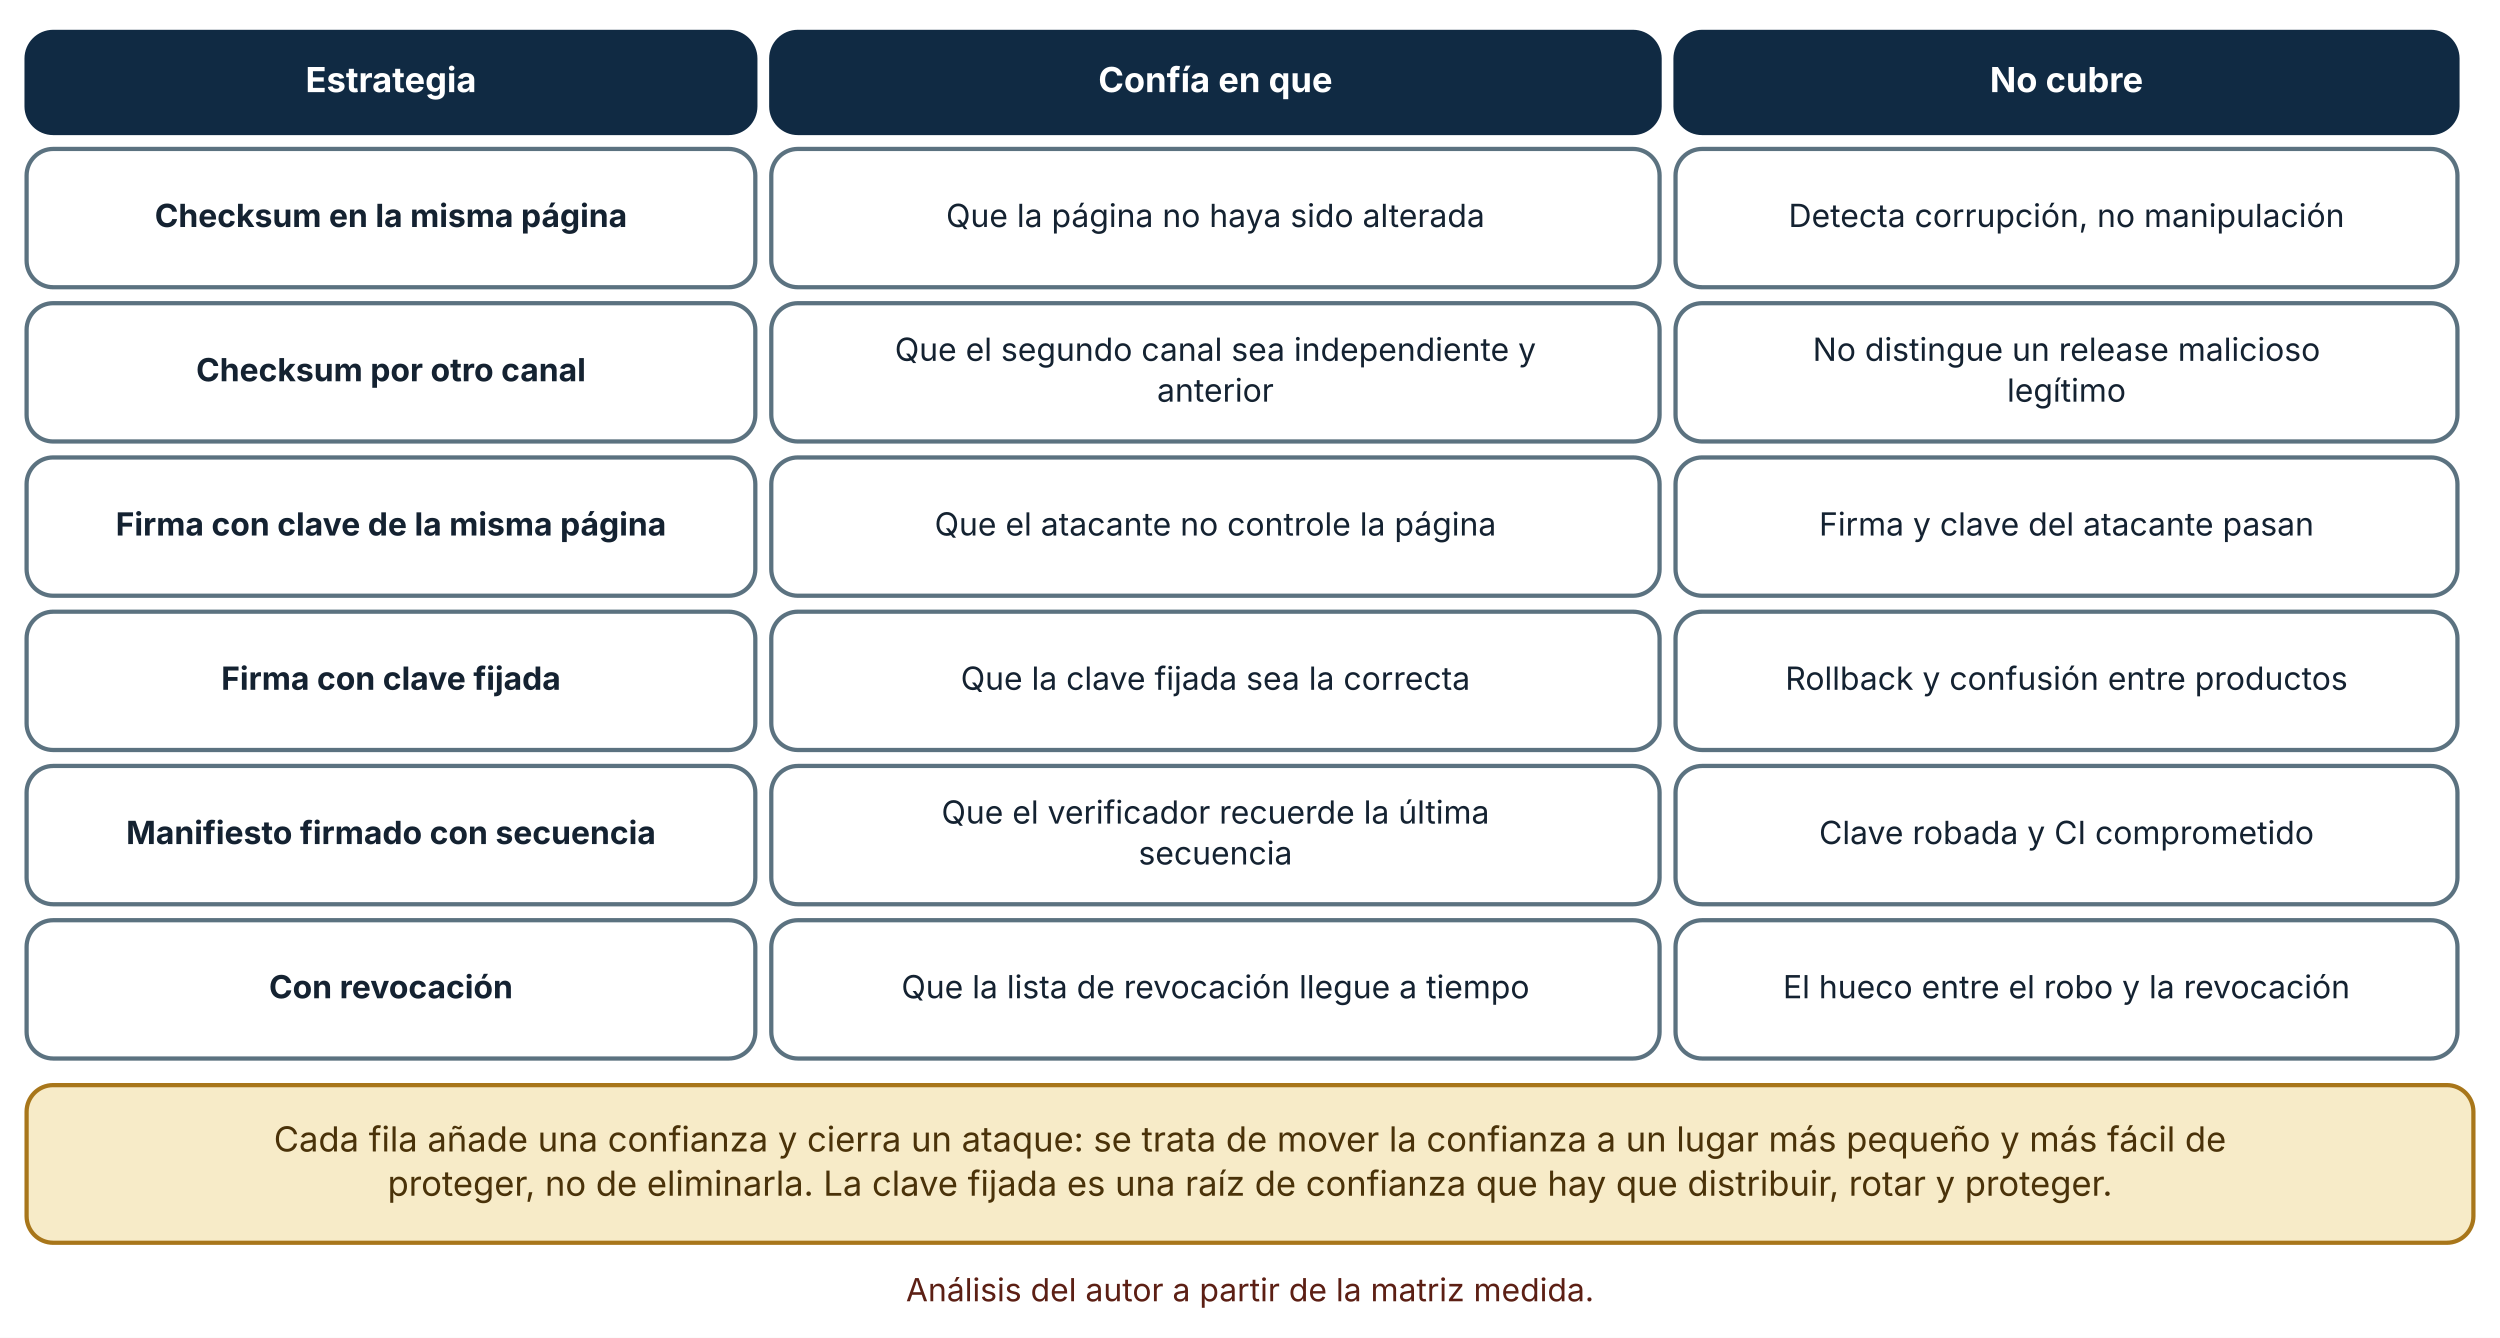
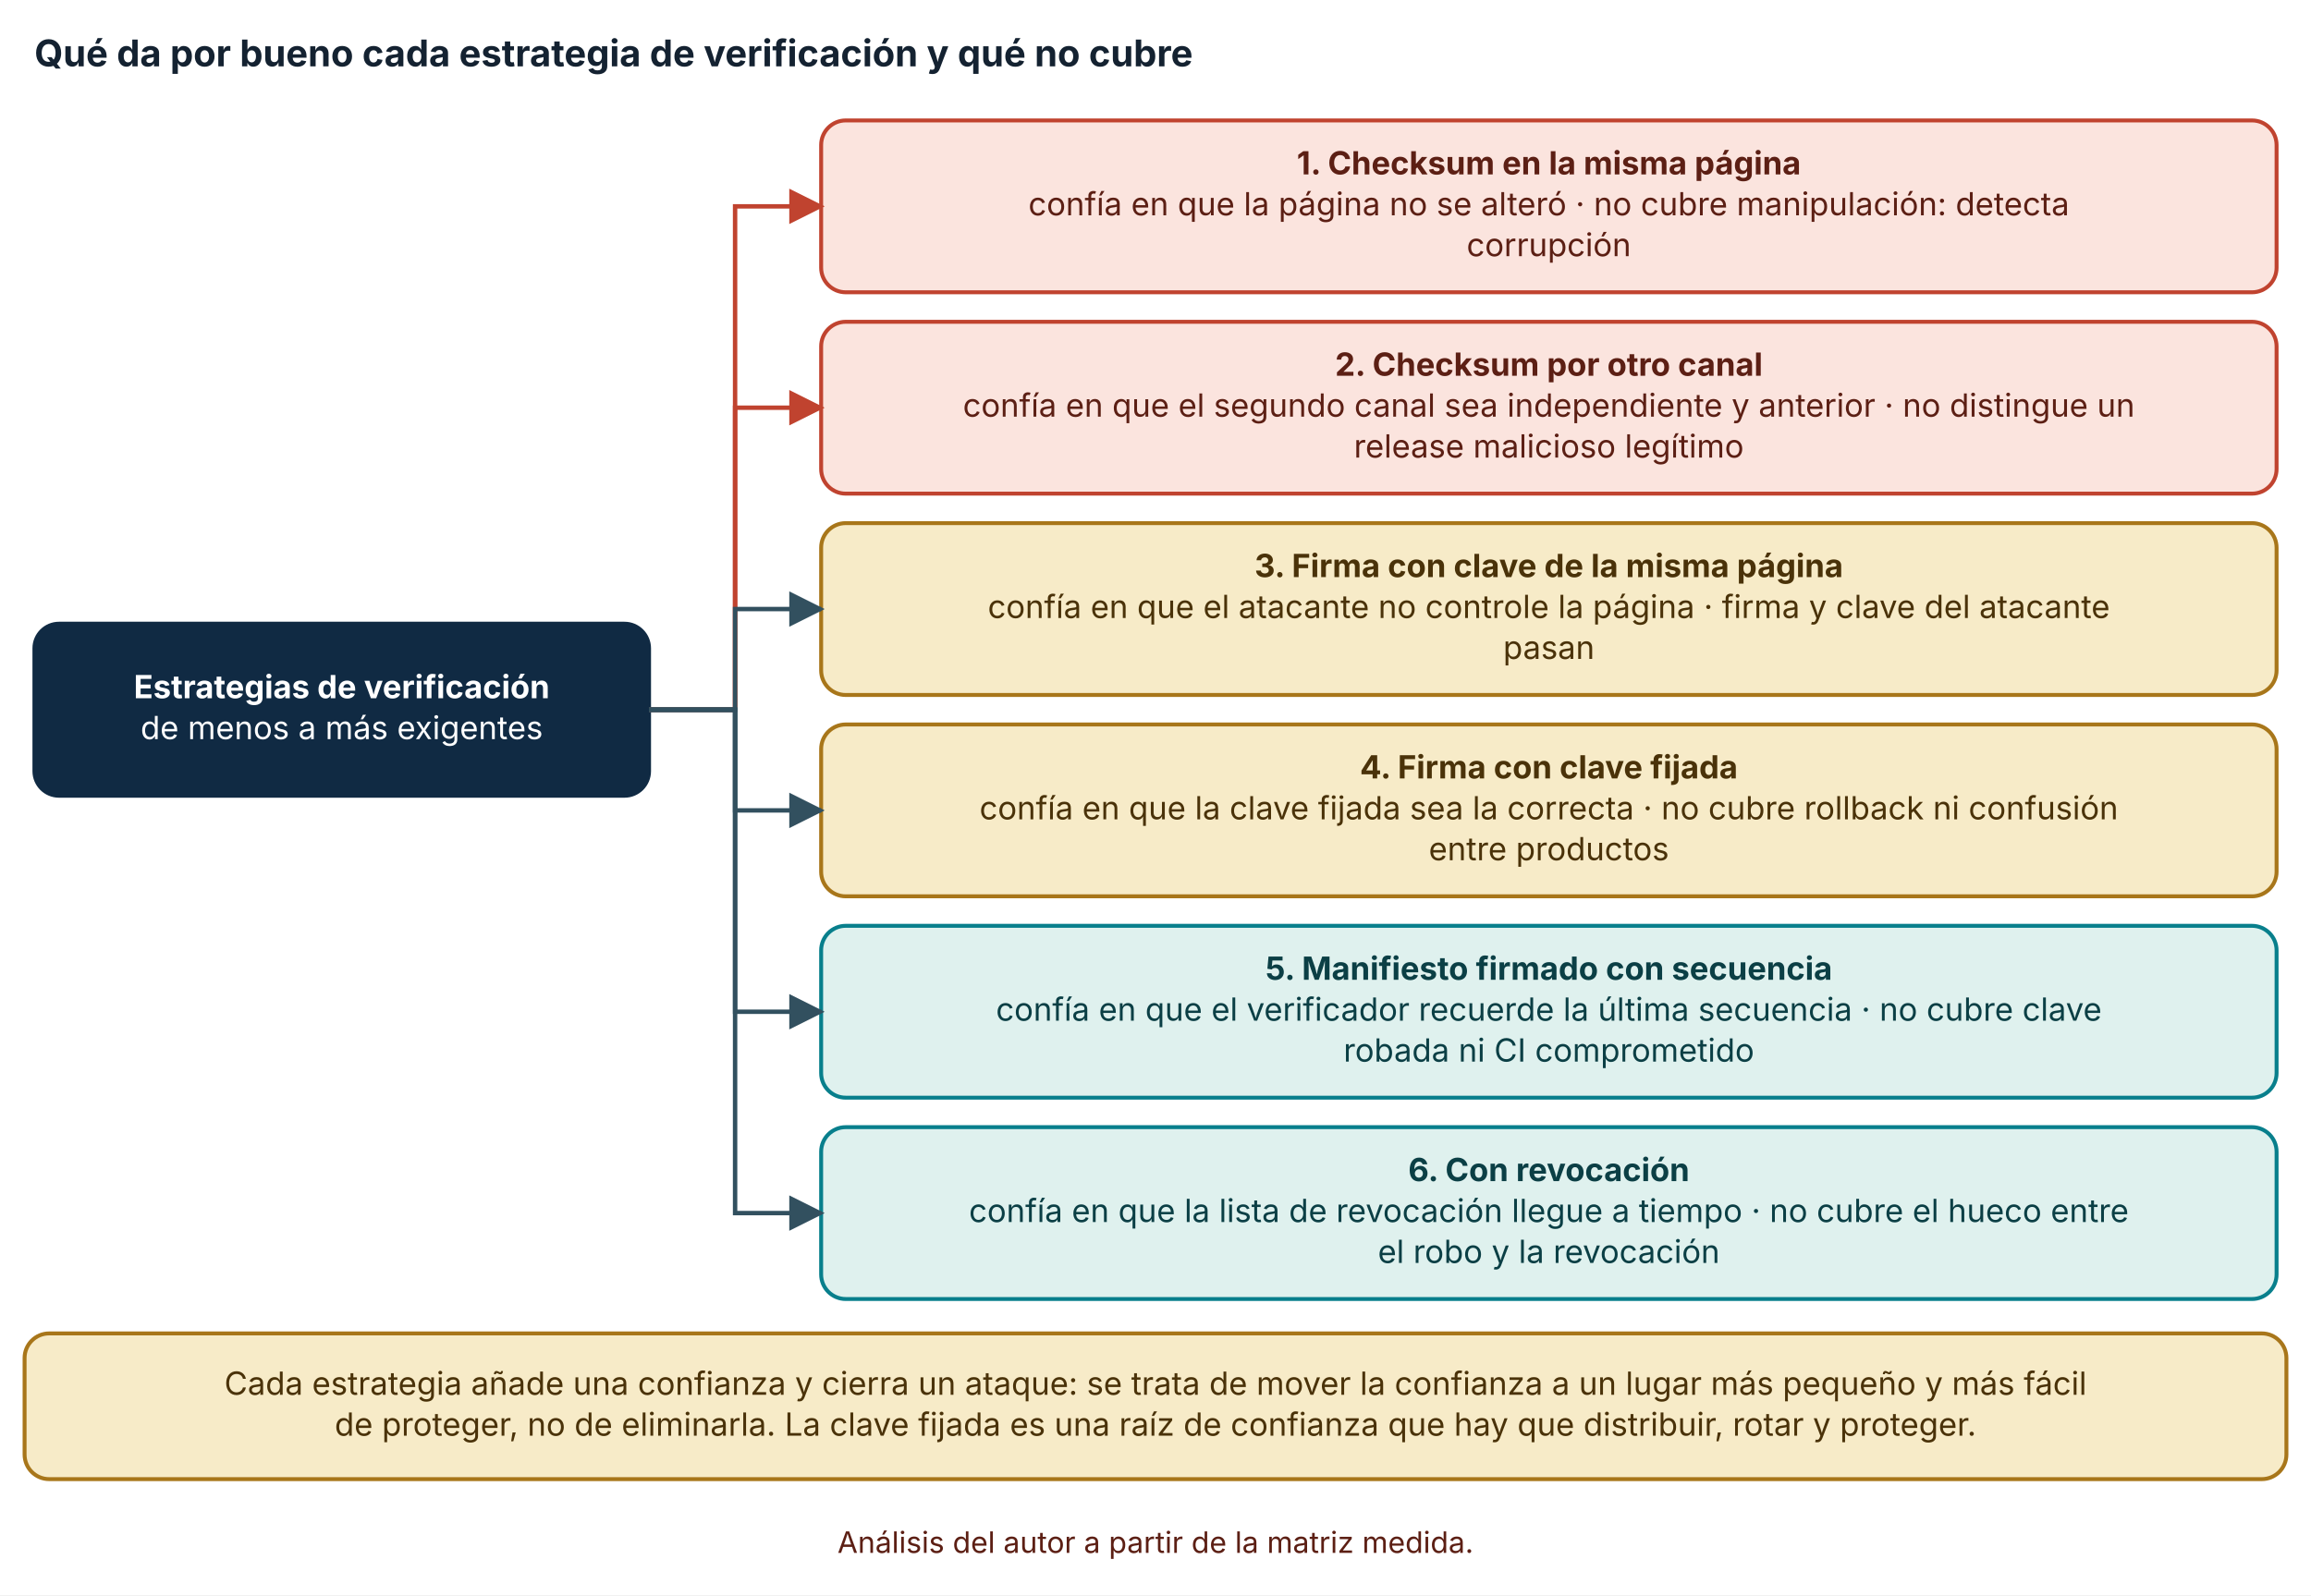
- <svg xmlns="http://www.w3.org/2000/svg" viewBox="0 0 940 503" width="940" height="503" role="img" aria-labelledby="t d" font-family="Inter, 'Segoe UI', system-ui, -apple-system, sans-serif">
+ <svg xmlns="http://www.w3.org/2000/svg" viewBox="0 0 940 649" width="940" height="649" role="img" aria-labelledby="t d" font-family="Inter, 'Segoe UI', system-ui, -apple-system, sans-serif">
  <defs>
    <marker id="arrow" viewBox="0 0 10 10" refX="9" refY="5" markerWidth="8" markerHeight="8" orient="auto-start-reverse">
      <path d="M0,0 L10,5 L0,10 z" fill="#32505f" />
    </marker>
    <marker id="arrow-coral" viewBox="0 0 10 10" refX="9" refY="5" markerWidth="8" markerHeight="8" orient="auto-start-reverse">
      <path d="M0,0 L10,5 L0,10 z" fill="#c0432f" />
    </marker>
  </defs>
-   <rect width="940" height="503" fill="#ffffff" />
-   <rect x="10" y="12" width="274" height="38" rx="10" fill="#102a43" stroke="#102a43" stroke-width="1.6" />
-   <text x="147" y="34.64" font-size="13" text-anchor="middle" font-weight="700" fill="#ffffff">
-     <tspan x="147" dy="0">Estrategia</tspan>
+   <rect width="940" height="649" fill="#ffffff" />
+   <text x="14" y="27" font-size="15" text-anchor="start" font-weight="700" fill="#142231">
+     <tspan x="14" dy="0">Qué da por bueno cada estrategia de verificación y qué no cubre</tspan>
  </text>
-   <rect x="290" y="12" width="334" height="38" rx="10" fill="#102a43" stroke="#102a43" stroke-width="1.6" />
-   <text x="457" y="34.64" font-size="13" text-anchor="middle" font-weight="700" fill="#ffffff">
-     <tspan x="457" dy="0">Confía en que</tspan>
+   <rect x="14" y="253.76" width="250" height="70" rx="10" fill="#102a43" stroke="#102a43" stroke-width="1.6" />
+   <text x="139" y="284.08" font-size="13" text-anchor="middle" font-weight="700" fill="#ffffff">
+     <tspan x="139" dy="0">Estrategias de verificación</tspan>
  </text>
-   <rect x="630" y="12" width="294" height="38" rx="10" fill="#102a43" stroke="#102a43" stroke-width="1.6" />
-   <text x="777" y="34.64" font-size="13" text-anchor="middle" font-weight="700" fill="#ffffff">
-     <tspan x="777" dy="0">No cubre</tspan>
+   <text x="139" y="300.72" font-size="13" text-anchor="middle" font-weight="400" fill="#ffffff">
+     <tspan x="139" dy="0">de menos a más exigentes</tspan>
  </text>
-   <rect x="10" y="56" width="274" height="52" rx="10" fill="#ffffff" stroke="#5b7280" stroke-width="1.6" />
-   <text x="147" y="85.36" font-size="12" text-anchor="middle" font-weight="700" fill="#142231">
-     <tspan x="147" dy="0">Checksum en la misma página</tspan>
+   <rect x="334" y="49" width="592" height="69.92" rx="10" fill="#fbe4de" stroke="#c0432f" stroke-width="1.6" />
+   <text x="630" y="70.96" font-size="13" text-anchor="middle" font-weight="700" fill="#5c1f14">
+     <tspan x="630" dy="0">1. Checksum en la misma página</tspan>
  </text>
-   <rect x="290" y="56" width="334" height="52" rx="10" fill="#ffffff" stroke="#5b7280" stroke-width="1.6" />
-   <text x="457" y="85.36" font-size="12" text-anchor="middle" font-weight="400" fill="#142231">
-     <tspan x="457" dy="0">Que la página no haya sido alterada</tspan>
+   <text x="630" y="87.6" font-size="13" text-anchor="middle" font-weight="400" fill="#5c1f14">
+     <tspan x="630" dy="0">confía en que la página no se alteró · no cubre manipulación: detecta</tspan>
  </text>
-   <rect x="630" y="56" width="294" height="52" rx="10" fill="#ffffff" stroke="#5b7280" stroke-width="1.6" />
-   <text x="777" y="85.36" font-size="12" text-anchor="middle" font-weight="400" fill="#142231">
-     <tspan x="777" dy="0">Detecta corrupción, no manipulación</tspan>
+   <text x="630" y="104.24" font-size="13" text-anchor="middle" font-weight="400" fill="#5c1f14">
+     <tspan x="630" dy="0">corrupción</tspan>
  </text>
-   <rect x="10" y="114" width="274" height="52" rx="10" fill="#ffffff" stroke="#5b7280" stroke-width="1.6" />
-   <text x="147" y="143.36" font-size="12" text-anchor="middle" font-weight="700" fill="#142231">
-     <tspan x="147" dy="0">Checksum por otro canal</tspan>
+   <polyline points="264,288.76 299,288.76 299,83.96 334,83.96" fill="none" stroke="#c0432f" stroke-width="1.8" marker-end="url(#arrow-coral)" />
+   <rect x="334" y="130.92" width="592" height="69.92" rx="10" fill="#fbe4de" stroke="#c0432f" stroke-width="1.6" />
+   <text x="630" y="152.88" font-size="13" text-anchor="middle" font-weight="700" fill="#5c1f14">
+     <tspan x="630" dy="0">2. Checksum por otro canal</tspan>
  </text>
-   <rect x="290" y="114" width="334" height="52" rx="10" fill="#ffffff" stroke="#5b7280" stroke-width="1.6" />
-   <text x="457" y="135.68" font-size="12" text-anchor="middle" font-weight="400" fill="#142231">
-     <tspan x="457" dy="0">Que el segundo canal sea independiente y</tspan>
+   <text x="630" y="169.52" font-size="13" text-anchor="middle" font-weight="400" fill="#5c1f14">
+     <tspan x="630" dy="0">confía en que el segundo canal sea independiente y anterior · no distingue un</tspan>
  </text>
-   <text x="457" y="151.04" font-size="12" text-anchor="middle" font-weight="400" fill="#142231">
-     <tspan x="457" dy="0">anterior</tspan>
+   <text x="630" y="186.16" font-size="13" text-anchor="middle" font-weight="400" fill="#5c1f14">
+     <tspan x="630" dy="0">release malicioso legítimo</tspan>
  </text>
-   <rect x="630" y="114" width="294" height="52" rx="10" fill="#ffffff" stroke="#5b7280" stroke-width="1.6" />
-   <text x="777" y="135.68" font-size="12" text-anchor="middle" font-weight="400" fill="#142231">
-     <tspan x="777" dy="0">No distingue un release malicioso</tspan>
+   <polyline points="264,288.76 299,288.76 299,165.88 334,165.88" fill="none" stroke="#c0432f" stroke-width="1.8" marker-end="url(#arrow-coral)" />
+   <rect x="334" y="212.84" width="592" height="69.92" rx="10" fill="#f7ebc8" stroke="#a8761a" stroke-width="1.6" />
+   <text x="630" y="234.8" font-size="13" text-anchor="middle" font-weight="700" fill="#4a3209">
+     <tspan x="630" dy="0">3. Firma con clave de la misma página</tspan>
  </text>
-   <text x="777" y="151.04" font-size="12" text-anchor="middle" font-weight="400" fill="#142231">
-     <tspan x="777" dy="0">legítimo</tspan>
+   <text x="630" y="251.44" font-size="13" text-anchor="middle" font-weight="400" fill="#4a3209">
+     <tspan x="630" dy="0">confía en que el atacante no controle la página · firma y clave del atacante</tspan>
  </text>
-   <rect x="10" y="172" width="274" height="52" rx="10" fill="#ffffff" stroke="#5b7280" stroke-width="1.6" />
-   <text x="147" y="201.36" font-size="12" text-anchor="middle" font-weight="700" fill="#142231">
-     <tspan x="147" dy="0">Firma con clave de la misma página</tspan>
+   <text x="630" y="268.08" font-size="13" text-anchor="middle" font-weight="400" fill="#4a3209">
+     <tspan x="630" dy="0">pasan</tspan>
  </text>
-   <rect x="290" y="172" width="334" height="52" rx="10" fill="#ffffff" stroke="#5b7280" stroke-width="1.6" />
-   <text x="457" y="201.36" font-size="12" text-anchor="middle" font-weight="400" fill="#142231">
-     <tspan x="457" dy="0">Que el atacante no controle la página</tspan>
+   <polyline points="264,288.76 299,288.76 299,247.8 334,247.8" fill="none" stroke="#32505f" stroke-width="1.8" marker-end="url(#arrow)" />
+   <rect x="334" y="294.76" width="592" height="69.92" rx="10" fill="#f7ebc8" stroke="#a8761a" stroke-width="1.6" />
+   <text x="630" y="316.72" font-size="13" text-anchor="middle" font-weight="700" fill="#4a3209">
+     <tspan x="630" dy="0">4. Firma con clave fijada</tspan>
  </text>
-   <rect x="630" y="172" width="294" height="52" rx="10" fill="#ffffff" stroke="#5b7280" stroke-width="1.6" />
-   <text x="777" y="201.36" font-size="12" text-anchor="middle" font-weight="400" fill="#142231">
-     <tspan x="777" dy="0">Firma y clave del atacante pasan</tspan>
+   <text x="630" y="333.36" font-size="13" text-anchor="middle" font-weight="400" fill="#4a3209">
+     <tspan x="630" dy="0">confía en que la clave fijada sea la correcta · no cubre rollback ni confusión</tspan>
  </text>
-   <rect x="10" y="230" width="274" height="52" rx="10" fill="#ffffff" stroke="#5b7280" stroke-width="1.6" />
-   <text x="147" y="259.36" font-size="12" text-anchor="middle" font-weight="700" fill="#142231">
-     <tspan x="147" dy="0">Firma con clave fijada</tspan>
+   <text x="630" y="350" font-size="13" text-anchor="middle" font-weight="400" fill="#4a3209">
+     <tspan x="630" dy="0">entre productos</tspan>
  </text>
-   <rect x="290" y="230" width="334" height="52" rx="10" fill="#ffffff" stroke="#5b7280" stroke-width="1.6" />
-   <text x="457" y="259.36" font-size="12" text-anchor="middle" font-weight="400" fill="#142231">
-     <tspan x="457" dy="0">Que la clave fijada sea la correcta</tspan>
+   <polyline points="264,288.76 299,288.76 299,329.72 334,329.72" fill="none" stroke="#32505f" stroke-width="1.8" marker-end="url(#arrow)" />
+   <rect x="334" y="376.68" width="592" height="69.92" rx="10" fill="#dff1ee" stroke="#087f8c" stroke-width="1.6" />
+   <text x="630" y="398.64" font-size="13" text-anchor="middle" font-weight="700" fill="#0b3f45">
+     <tspan x="630" dy="0">5. Manifiesto firmado con secuencia</tspan>
  </text>
-   <rect x="630" y="230" width="294" height="52" rx="10" fill="#ffffff" stroke="#5b7280" stroke-width="1.6" />
-   <text x="777" y="259.36" font-size="12" text-anchor="middle" font-weight="400" fill="#142231">
-     <tspan x="777" dy="0">Rollback y confusión entre productos</tspan>
+   <text x="630" y="415.28" font-size="13" text-anchor="middle" font-weight="400" fill="#0b3f45">
+     <tspan x="630" dy="0">confía en que el verificador recuerde la última secuencia · no cubre clave</tspan>
  </text>
-   <rect x="10" y="288" width="274" height="52" rx="10" fill="#ffffff" stroke="#5b7280" stroke-width="1.6" />
-   <text x="147" y="317.36" font-size="12" text-anchor="middle" font-weight="700" fill="#142231">
-     <tspan x="147" dy="0">Manifiesto firmado con secuencia</tspan>
+   <text x="630" y="431.92" font-size="13" text-anchor="middle" font-weight="400" fill="#0b3f45">
+     <tspan x="630" dy="0">robada ni CI comprometido</tspan>
  </text>
-   <rect x="290" y="288" width="334" height="52" rx="10" fill="#ffffff" stroke="#5b7280" stroke-width="1.6" />
-   <text x="457" y="309.68" font-size="12" text-anchor="middle" font-weight="400" fill="#142231">
-     <tspan x="457" dy="0">Que el verificador recuerde la última</tspan>
+   <polyline points="264,288.76 299,288.76 299,411.64 334,411.64" fill="none" stroke="#32505f" stroke-width="1.8" marker-end="url(#arrow)" />
+   <rect x="334" y="458.6" width="592" height="69.92" rx="10" fill="#dff1ee" stroke="#087f8c" stroke-width="1.6" />
+   <text x="630" y="480.56" font-size="13" text-anchor="middle" font-weight="700" fill="#0b3f45">
+     <tspan x="630" dy="0">6. Con revocación</tspan>
  </text>
-   <text x="457" y="325.04" font-size="12" text-anchor="middle" font-weight="400" fill="#142231">
-     <tspan x="457" dy="0">secuencia</tspan>
+   <text x="630" y="497.2" font-size="13" text-anchor="middle" font-weight="400" fill="#0b3f45">
+     <tspan x="630" dy="0">confía en que la lista de revocación llegue a tiempo · no cubre el hueco entre</tspan>
  </text>
-   <rect x="630" y="288" width="294" height="52" rx="10" fill="#ffffff" stroke="#5b7280" stroke-width="1.6" />
-   <text x="777" y="317.36" font-size="12" text-anchor="middle" font-weight="400" fill="#142231">
-     <tspan x="777" dy="0">Clave robada y CI comprometido</tspan>
+   <text x="630" y="513.84" font-size="13" text-anchor="middle" font-weight="400" fill="#0b3f45">
+     <tspan x="630" dy="0">el robo y la revocación</tspan>
  </text>
-   <rect x="10" y="346" width="274" height="52" rx="10" fill="#ffffff" stroke="#5b7280" stroke-width="1.6" />
-   <text x="147" y="375.36" font-size="12" text-anchor="middle" font-weight="700" fill="#142231">
-     <tspan x="147" dy="0">Con revocación</tspan>
+   <polyline points="264,288.76 299,288.76 299,493.56 334,493.56" fill="none" stroke="#32505f" stroke-width="1.8" marker-end="url(#arrow)" />
+   <rect x="10" y="542.52" width="920" height="59.28" rx="10" fill="#f7ebc8" stroke="#a8761a" stroke-width="1.6" />
+   <text x="470" y="567.48" font-size="13" text-anchor="middle" font-weight="400" fill="#4a3209">
+     <tspan x="470" dy="0">Cada estrategia añade una confianza y cierra un ataque: se trata de mover la confianza a un lugar más pequeño y más fácil</tspan>
  </text>
-   <rect x="290" y="346" width="334" height="52" rx="10" fill="#ffffff" stroke="#5b7280" stroke-width="1.6" />
-   <text x="457" y="375.36" font-size="12" text-anchor="middle" font-weight="400" fill="#142231">
-     <tspan x="457" dy="0">Que la lista de revocación llegue a tiempo</tspan>
+   <text x="470" y="584.12" font-size="13" text-anchor="middle" font-weight="400" fill="#4a3209">
+     <tspan x="470" dy="0">de proteger, no de eliminarla. La clave fijada es una raíz de confianza que hay que distribuir, rotar y proteger.</tspan>
  </text>
-   <rect x="630" y="346" width="294" height="52" rx="10" fill="#ffffff" stroke="#5b7280" stroke-width="1.6" />
-   <text x="777" y="375.36" font-size="12" text-anchor="middle" font-weight="400" fill="#142231">
-     <tspan x="777" dy="0">El hueco entre el robo y la revocación</tspan>
-   </text>
-   <rect x="10" y="408" width="920" height="59.28" rx="10" fill="#f7ebc8" stroke="#a8761a" stroke-width="1.6" />
-   <text x="470" y="432.96" font-size="13" text-anchor="middle" font-weight="400" fill="#4a3209">
-     <tspan x="470" dy="0">Cada fila añade una confianza y cierra un ataque: se trata de mover la confianza a un lugar más pequeño y más fácil de</tspan>
-   </text>
-   <text x="470" y="449.6" font-size="13" text-anchor="middle" font-weight="400" fill="#4a3209">
-     <tspan x="470" dy="0">proteger, no de eliminarla. La clave fijada es una raíz de confianza que hay que distribuir, rotar y proteger.</tspan>
-   </text>
-   <text x="470" y="489.28" font-size="12" text-anchor="middle" font-weight="400" fill="#5c1f14">
+   <text x="470" y="631.8" font-size="12" text-anchor="middle" font-weight="400" fill="#5c1f14">
    <tspan x="470" dy="0">Análisis del autor a partir de la matriz medida.</tspan>
  </text>
</svg>
